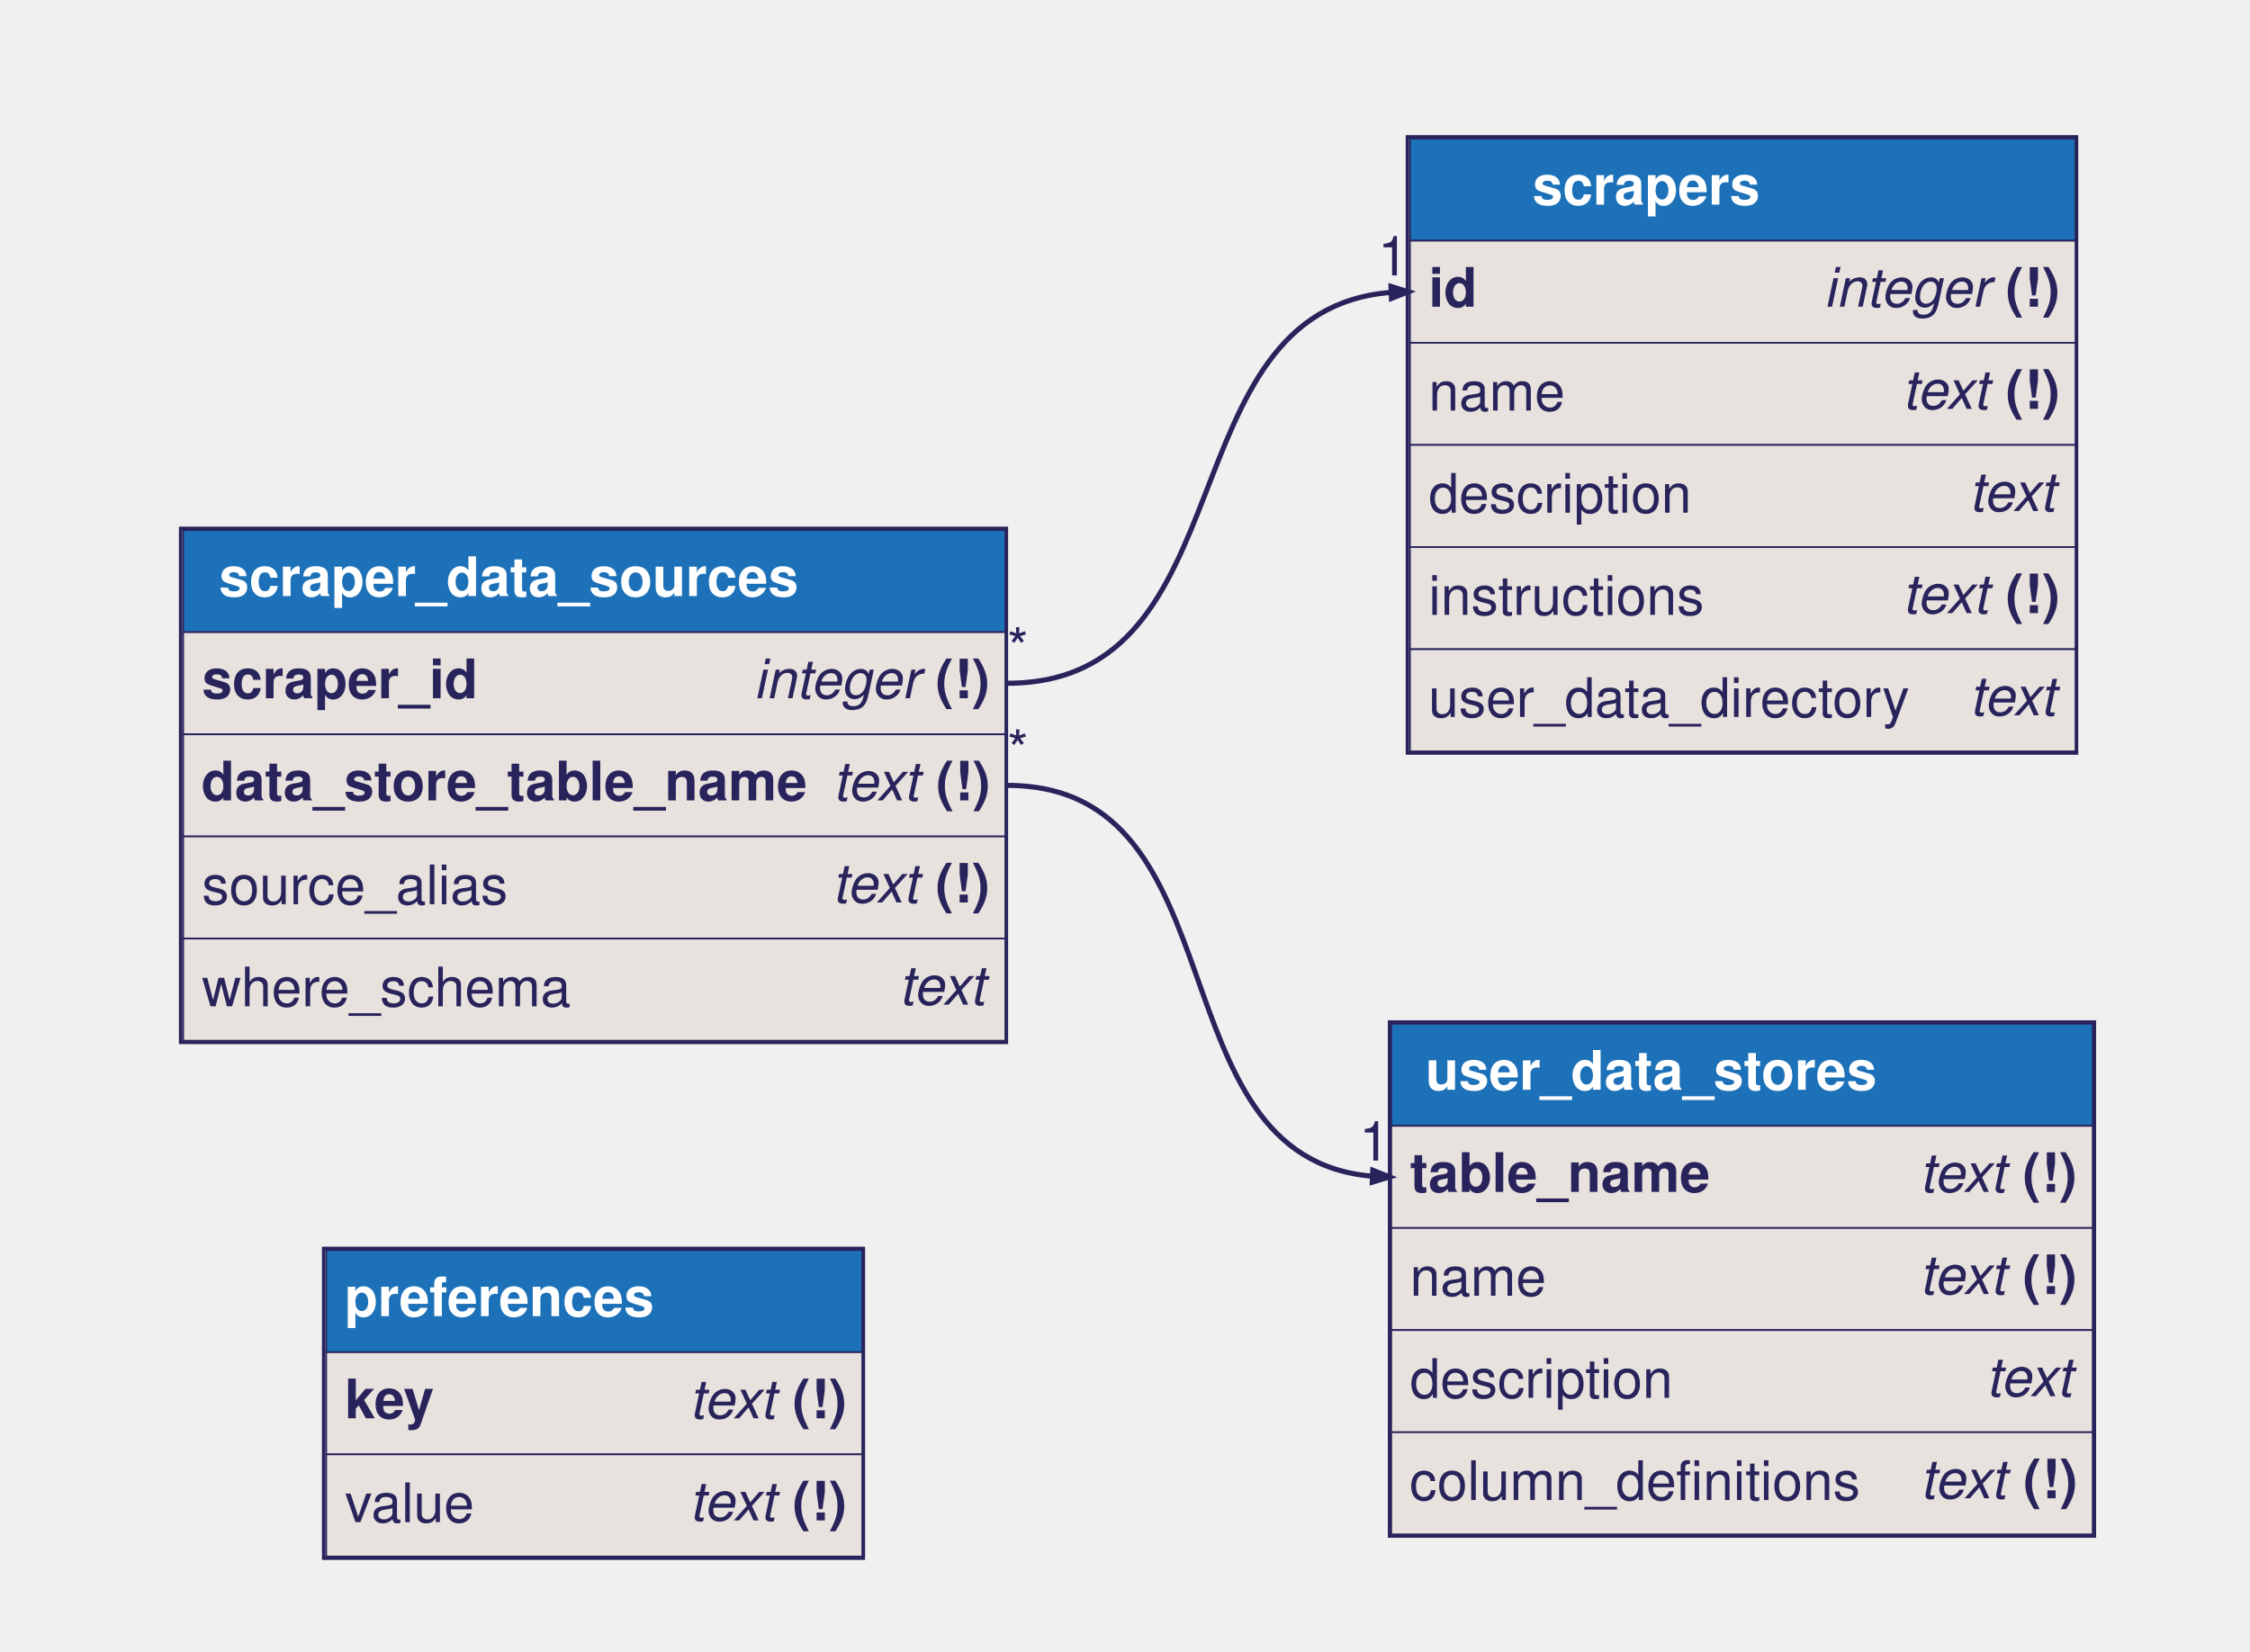
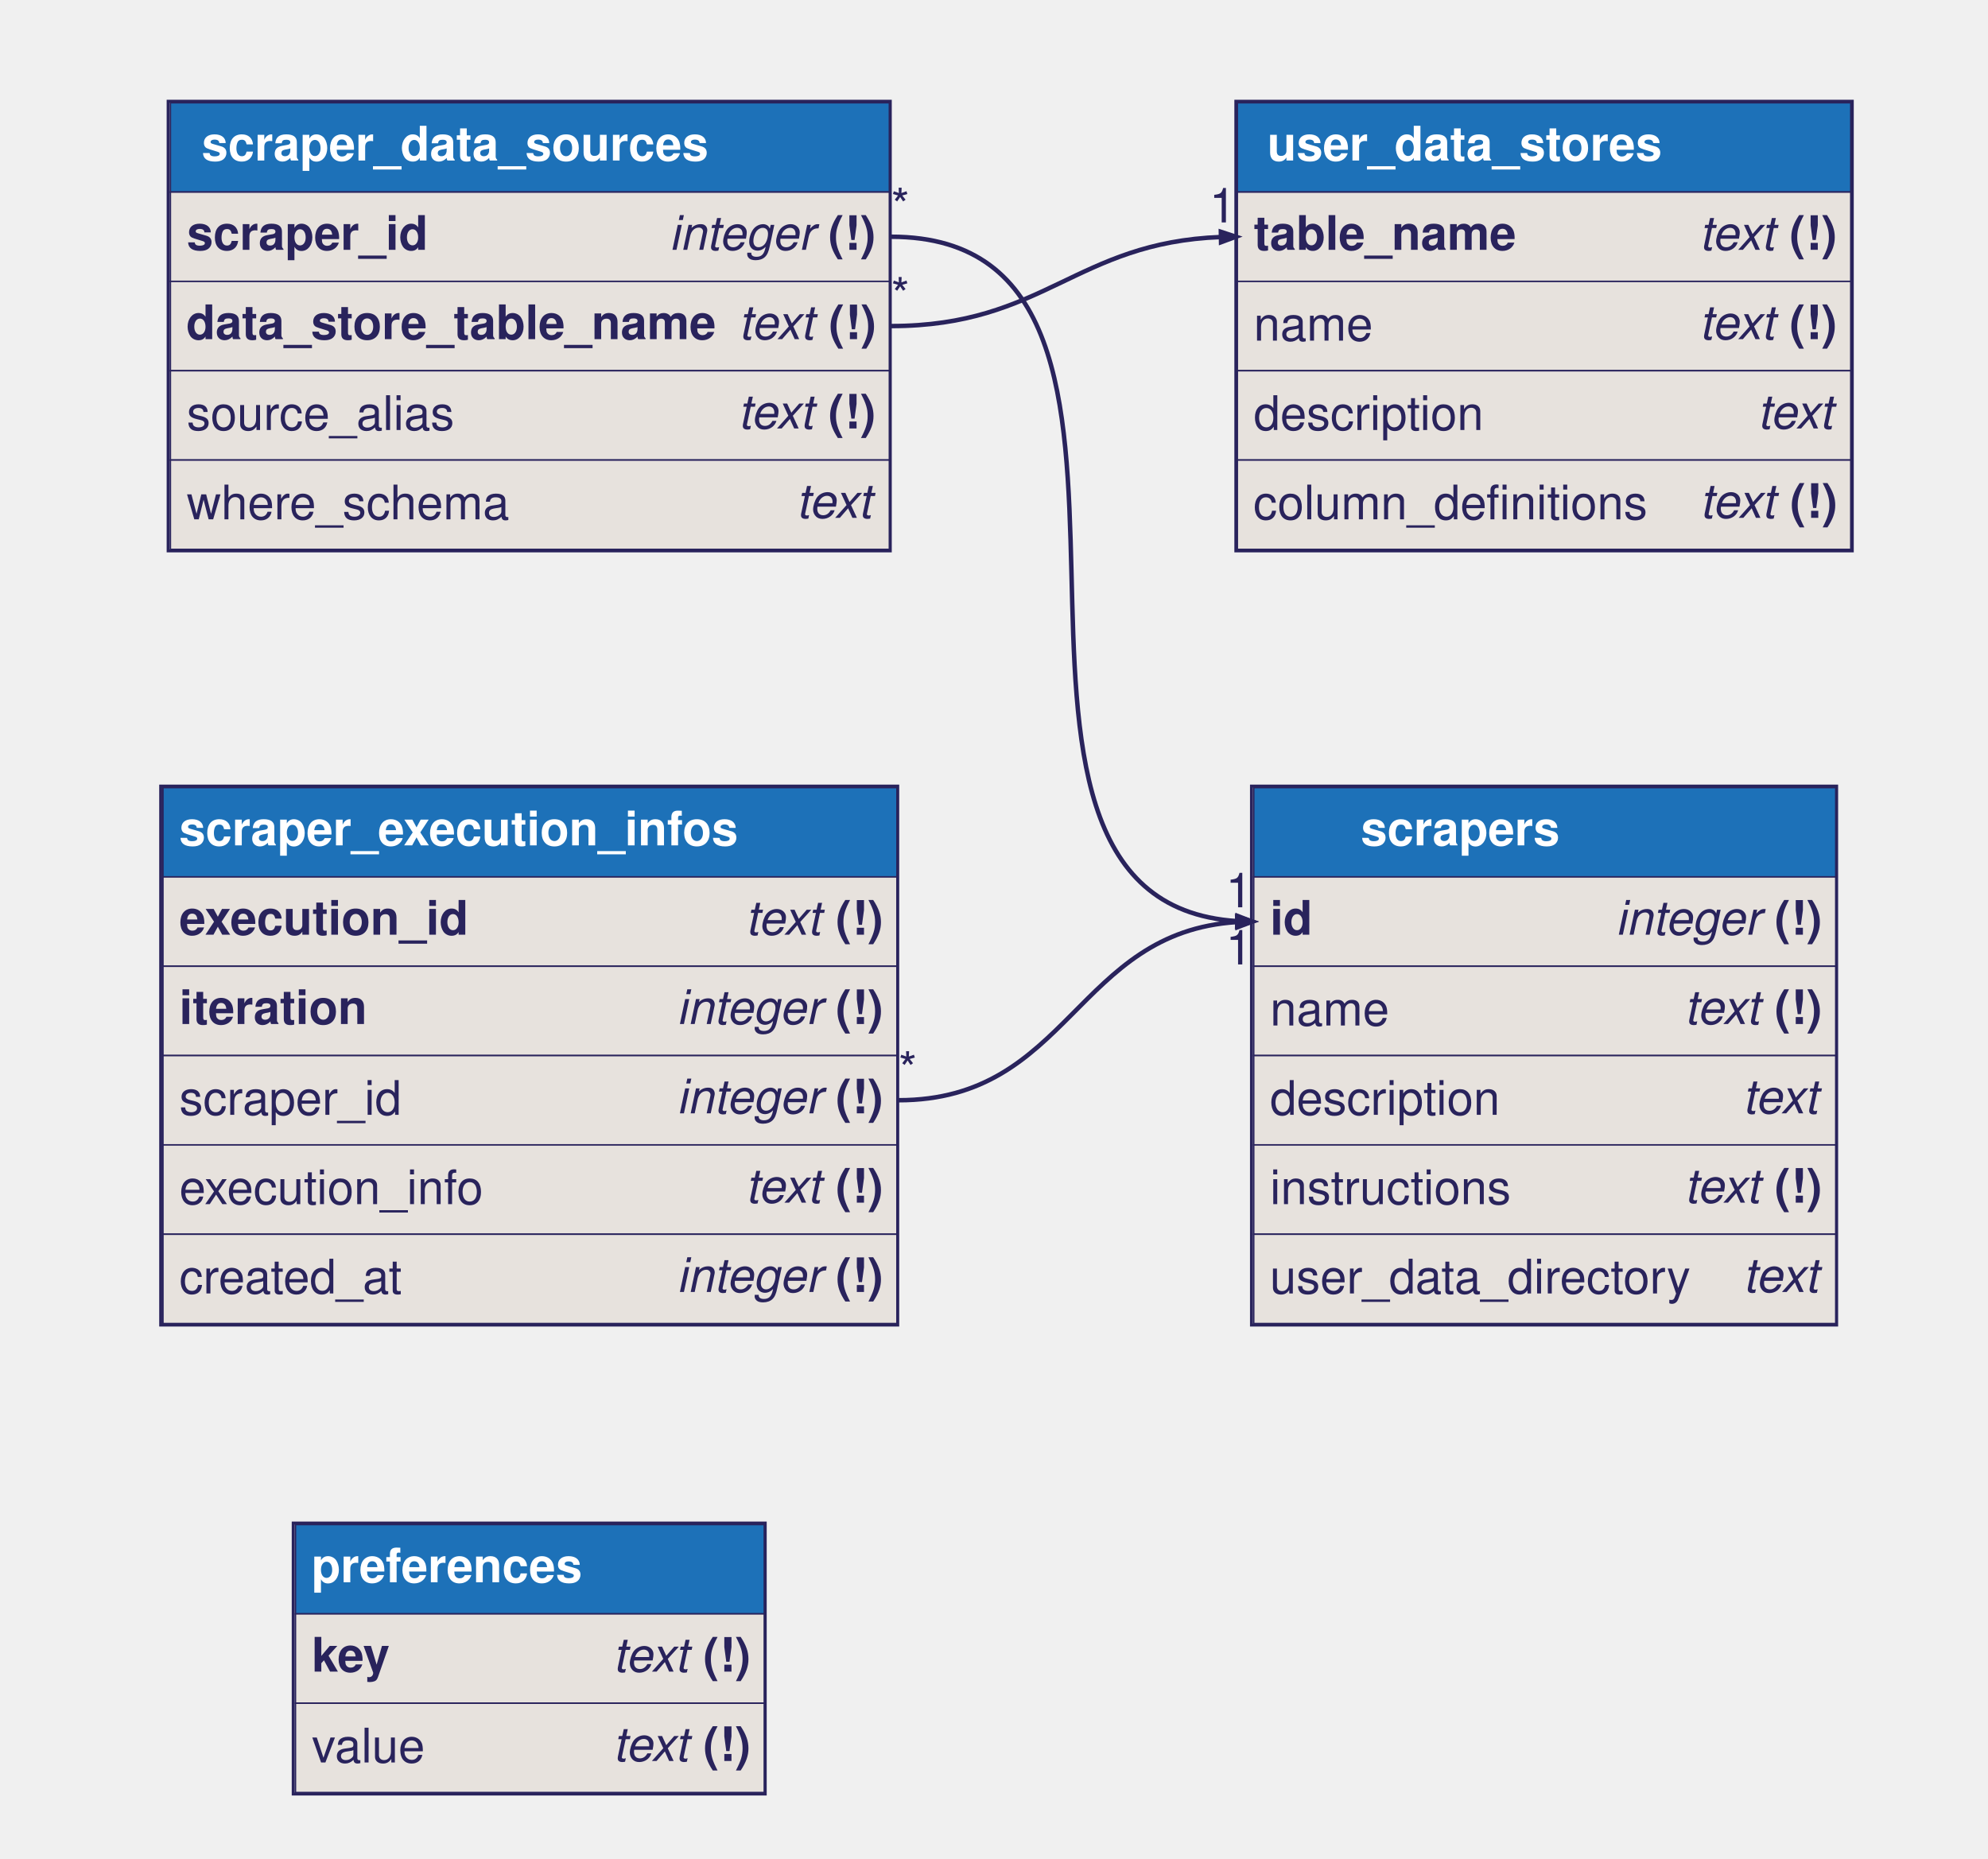
- <svg xmlns="http://www.w3.org/2000/svg" width="1321pt" height="970pt" viewBox="0.00 0.00 1321.03 970.35">
-   <g id="graph0" class="graph" transform="scale(1 1) rotate(0) translate(4 966.35)">
+ <svg xmlns="http://www.w3.org/2000/svg" width="1335pt" height="1248pt" viewBox="0.00 0.00 1335.18 1248.07">
+   <g id="graph0" class="graph" transform="scale(1 1) rotate(0) translate(4 1244.07)">
    <g id="preferences" class="node">
-       <ellipse fill="none" stroke="black" stroke-width="0" cx="344.36" cy="-141.96" rx="225.63" ry="130.22" />
-       <polygon fill="#1d71b8" stroke="transparent" points="187.36,-171.96 187.36,-231.96 502.36,-231.96 502.36,-171.96 187.36,-171.96" />
-       <polygon fill="none" stroke="#29235c" points="187.36,-171.96 187.36,-231.96 502.36,-231.96 502.36,-171.96 187.36,-171.96" />
-       <text text-anchor="start" x="198.15" y="-193.16" font-family="Helvetica,sans-Serif" font-weight="bold" font-size="32.00" fill="#ffffff">       preferences       </text>
-       <polygon fill="#e7e2dd" stroke="transparent" points="187.36,-111.96 187.36,-171.96 502.36,-171.96 502.36,-111.96 187.36,-111.96" />
-       <polygon fill="none" stroke="#29235c" points="187.36,-111.96 187.36,-171.96 502.36,-171.96 502.36,-111.96 187.36,-111.96" />
-       <text text-anchor="start" x="198.36" y="-133.16" font-family="Helvetica,sans-Serif" font-weight="bold" font-size="32.00" fill="#29235c">key</text>
-       <text text-anchor="start" x="248.15" y="-133.16" font-family="Helvetica,sans-Serif" font-size="32.00" fill="#29235c">    </text>
-       <text text-anchor="start" x="400.7" y="-133.16" font-family="Helvetica,sans-Serif" font-style="italic" font-size="32.00" fill="#29235c">text</text>
-       <text text-anchor="start" x="452.27" y="-133.16" font-family="Helvetica,sans-Serif" font-size="32.00" fill="#29235c"> </text>
-       <text text-anchor="start" x="461.16" y="-133.16" font-family="Helvetica,sans-Serif" font-weight="bold" font-size="32.00" fill="#29235c">(!)</text>
-       <polygon fill="#e7e2dd" stroke="transparent" points="187.36,-51.96 187.36,-111.96 502.36,-111.96 502.36,-51.96 187.36,-51.96" />
-       <polygon fill="none" stroke="#29235c" points="187.36,-51.96 187.36,-111.96 502.36,-111.96 502.36,-51.96 187.36,-51.96" />
-       <text text-anchor="start" x="198.36" y="-72.16" font-family="Helvetica,sans-Serif" font-size="32.00" fill="#29235c">value    </text>
-       <text text-anchor="start" x="400.7" y="-73.16" font-family="Helvetica,sans-Serif" font-style="italic" font-size="32.00" fill="#29235c">text</text>
-       <text text-anchor="start" x="452.27" y="-73.16" font-family="Helvetica,sans-Serif" font-size="32.00" fill="#29235c"> </text>
-       <text text-anchor="start" x="461.16" y="-73.16" font-family="Helvetica,sans-Serif" font-weight="bold" font-size="32.00" fill="#29235c">(!)</text>
-       <polygon fill="none" stroke="#29235c" stroke-width="2" points="185.86,-50.96 185.86,-232.96 502.86,-232.96 502.86,-50.96 185.86,-50.96" />
+       <ellipse fill="none" stroke="black" stroke-width="0" cx="351.43" cy="-130.11" rx="225.63" ry="130.22" />
+       <polygon fill="#1d71b8" stroke="transparent" points="194.43,-160.11 194.43,-220.11 509.43,-220.11 509.43,-160.11 194.43,-160.11" />
+       <polygon fill="none" stroke="#29235c" points="194.43,-160.11 194.43,-220.11 509.43,-220.11 509.43,-160.11 194.43,-160.11" />
+       <text text-anchor="start" x="205.22" y="-181.31" font-family="Helvetica,sans-Serif" font-weight="bold" font-size="32.00" fill="#ffffff">       preferences       </text>
+       <polygon fill="#e7e2dd" stroke="transparent" points="194.43,-100.11 194.43,-160.11 509.43,-160.11 509.43,-100.11 194.43,-100.11" />
+       <polygon fill="none" stroke="#29235c" points="194.43,-100.11 194.43,-160.11 509.43,-160.11 509.43,-100.11 194.43,-100.11" />
+       <text text-anchor="start" x="205.43" y="-121.31" font-family="Helvetica,sans-Serif" font-weight="bold" font-size="32.00" fill="#29235c">key</text>
+       <text text-anchor="start" x="255.22" y="-121.31" font-family="Helvetica,sans-Serif" font-size="32.00" fill="#29235c">    </text>
+       <text text-anchor="start" x="407.77" y="-121.31" font-family="Helvetica,sans-Serif" font-style="italic" font-size="32.00" fill="#29235c">text</text>
+       <text text-anchor="start" x="459.34" y="-121.31" font-family="Helvetica,sans-Serif" font-size="32.00" fill="#29235c"> </text>
+       <text text-anchor="start" x="468.23" y="-121.31" font-family="Helvetica,sans-Serif" font-weight="bold" font-size="32.00" fill="#29235c">(!)</text>
+       <polygon fill="#e7e2dd" stroke="transparent" points="194.43,-40.11 194.43,-100.11 509.43,-100.11 509.43,-40.11 194.43,-40.11" />
+       <polygon fill="none" stroke="#29235c" points="194.43,-40.11 194.43,-100.11 509.43,-100.11 509.43,-40.11 194.43,-40.11" />
+       <text text-anchor="start" x="205.43" y="-60.31" font-family="Helvetica,sans-Serif" font-size="32.00" fill="#29235c">value    </text>
+       <text text-anchor="start" x="407.77" y="-61.31" font-family="Helvetica,sans-Serif" font-style="italic" font-size="32.00" fill="#29235c">text</text>
+       <text text-anchor="start" x="459.34" y="-61.31" font-family="Helvetica,sans-Serif" font-size="32.00" fill="#29235c"> </text>
+       <text text-anchor="start" x="468.23" y="-61.31" font-family="Helvetica,sans-Serif" font-weight="bold" font-size="32.00" fill="#29235c">(!)</text>
+       <polygon fill="none" stroke="#29235c" stroke-width="2" points="192.93,-39.11 192.93,-221.11 509.93,-221.11 509.93,-39.11 192.93,-39.11" />
    </g>
    <g id="user_data_stores" class="node">
-       <ellipse fill="none" stroke="black" stroke-width="0" cx="1018.88" cy="-214.96" rx="294.31" ry="214.92" />
-       <polygon fill="#1d71b8" stroke="transparent" points="812.88,-304.96 812.88,-364.96 1224.88,-364.96 1224.88,-304.96 812.88,-304.96" />
-       <polygon fill="none" stroke="#29235c" points="812.88,-304.96 812.88,-364.96 1224.88,-364.96 1224.88,-304.96 812.88,-304.96" />
-       <text text-anchor="start" x="833.03" y="-326.16" font-family="Helvetica,sans-Serif" font-weight="bold" font-size="32.00" fill="#ffffff">       user_data_stores       </text>
-       <polygon fill="#e7e2dd" stroke="transparent" points="812.88,-244.96 812.88,-304.96 1224.88,-304.96 1224.88,-244.96 812.88,-244.96" />
-       <polygon fill="none" stroke="#29235c" points="812.88,-244.96 812.88,-304.96 1224.88,-304.96 1224.88,-244.96 812.88,-244.96" />
-       <text text-anchor="start" x="823.88" y="-266.16" font-family="Helvetica,sans-Serif" font-weight="bold" font-size="32.00" fill="#29235c">table_name</text>
-       <text text-anchor="start" x="991.05" y="-266.16" font-family="Helvetica,sans-Serif" font-size="32.00" fill="#29235c">    </text>
-       <text text-anchor="start" x="1123.21" y="-266.16" font-family="Helvetica,sans-Serif" font-style="italic" font-size="32.00" fill="#29235c">text</text>
-       <text text-anchor="start" x="1174.79" y="-266.16" font-family="Helvetica,sans-Serif" font-size="32.00" fill="#29235c"> </text>
-       <text text-anchor="start" x="1183.68" y="-266.16" font-family="Helvetica,sans-Serif" font-weight="bold" font-size="32.00" fill="#29235c">(!)</text>
-       <polygon fill="#e7e2dd" stroke="transparent" points="812.88,-184.96 812.88,-244.96 1224.88,-244.96 1224.88,-184.96 812.88,-184.96" />
-       <polygon fill="none" stroke="#29235c" points="812.88,-184.96 812.88,-244.96 1224.88,-244.96 1224.88,-184.96 812.88,-184.96" />
-       <text text-anchor="start" x="823.88" y="-205.16" font-family="Helvetica,sans-Serif" font-size="32.00" fill="#29235c">name    </text>
-       <text text-anchor="start" x="1123.21" y="-206.16" font-family="Helvetica,sans-Serif" font-style="italic" font-size="32.00" fill="#29235c">text</text>
-       <text text-anchor="start" x="1174.79" y="-206.16" font-family="Helvetica,sans-Serif" font-size="32.00" fill="#29235c"> </text>
-       <text text-anchor="start" x="1183.68" y="-206.16" font-family="Helvetica,sans-Serif" font-weight="bold" font-size="32.00" fill="#29235c">(!)</text>
-       <polygon fill="#e7e2dd" stroke="transparent" points="812.88,-124.96 812.88,-184.96 1224.88,-184.96 1224.88,-124.96 812.88,-124.96" />
-       <polygon fill="none" stroke="#29235c" points="812.88,-124.96 812.88,-184.96 1224.88,-184.96 1224.88,-124.96 812.88,-124.96" />
-       <text text-anchor="start" x="823.88" y="-145.16" font-family="Helvetica,sans-Serif" font-size="32.00" fill="#29235c">description    </text>
-       <text text-anchor="start" x="1162.3" y="-146.16" font-family="Helvetica,sans-Serif" font-style="italic" font-size="32.00" fill="#29235c">text</text>
-       <polygon fill="#e7e2dd" stroke="transparent" points="812.88,-64.96 812.88,-124.96 1224.88,-124.96 1224.88,-64.96 812.88,-64.96" />
-       <polygon fill="none" stroke="#29235c" points="812.88,-64.96 812.88,-124.96 1224.88,-124.96 1224.88,-64.96 812.88,-64.96" />
-       <text text-anchor="start" x="823.62" y="-85.16" font-family="Helvetica,sans-Serif" font-size="32.00" fill="#29235c">column_definitions    </text>
-       <text text-anchor="start" x="1123.55" y="-86.16" font-family="Helvetica,sans-Serif" font-style="italic" font-size="32.00" fill="#29235c">text</text>
-       <text text-anchor="start" x="1175.12" y="-86.16" font-family="Helvetica,sans-Serif" font-size="32.00" fill="#29235c"> </text>
-       <text text-anchor="start" x="1184.01" y="-86.16" font-family="Helvetica,sans-Serif" font-weight="bold" font-size="32.00" fill="#29235c">(!)</text>
-       <polygon fill="none" stroke="#29235c" stroke-width="2" points="811.88,-63.96 811.88,-365.96 1225.88,-365.96 1225.88,-63.96 811.88,-63.96" />
+       <ellipse fill="none" stroke="black" stroke-width="0" cx="1033.02" cy="-1025.11" rx="294.31" ry="214.92" />
+       <polygon fill="#1d71b8" stroke="transparent" points="827.02,-1115.11 827.02,-1175.11 1239.02,-1175.11 1239.02,-1115.11 827.02,-1115.11" />
+       <polygon fill="none" stroke="#29235c" points="827.02,-1115.11 827.02,-1175.11 1239.02,-1175.11 1239.02,-1115.11 827.02,-1115.11" />
+       <text text-anchor="start" x="847.18" y="-1136.31" font-family="Helvetica,sans-Serif" font-weight="bold" font-size="32.00" fill="#ffffff">       user_data_stores       </text>
+       <polygon fill="#e7e2dd" stroke="transparent" points="827.02,-1055.11 827.02,-1115.11 1239.02,-1115.11 1239.02,-1055.11 827.02,-1055.11" />
+       <polygon fill="none" stroke="#29235c" points="827.02,-1055.11 827.02,-1115.11 1239.02,-1115.11 1239.02,-1055.11 827.02,-1055.11" />
+       <text text-anchor="start" x="838.02" y="-1076.31" font-family="Helvetica,sans-Serif" font-weight="bold" font-size="32.00" fill="#29235c">table_name</text>
+       <text text-anchor="start" x="1005.19" y="-1076.31" font-family="Helvetica,sans-Serif" font-size="32.00" fill="#29235c">    </text>
+       <text text-anchor="start" x="1137.35" y="-1076.31" font-family="Helvetica,sans-Serif" font-style="italic" font-size="32.00" fill="#29235c">text</text>
+       <text text-anchor="start" x="1188.93" y="-1076.31" font-family="Helvetica,sans-Serif" font-size="32.00" fill="#29235c"> </text>
+       <text text-anchor="start" x="1197.82" y="-1076.31" font-family="Helvetica,sans-Serif" font-weight="bold" font-size="32.00" fill="#29235c">(!)</text>
+       <polygon fill="#e7e2dd" stroke="transparent" points="827.02,-995.11 827.02,-1055.11 1239.02,-1055.11 1239.02,-995.11 827.02,-995.11" />
+       <polygon fill="none" stroke="#29235c" points="827.02,-995.11 827.02,-1055.11 1239.02,-1055.11 1239.02,-995.11 827.02,-995.11" />
+       <text text-anchor="start" x="838.02" y="-1015.31" font-family="Helvetica,sans-Serif" font-size="32.00" fill="#29235c">name    </text>
+       <text text-anchor="start" x="1137.35" y="-1016.31" font-family="Helvetica,sans-Serif" font-style="italic" font-size="32.00" fill="#29235c">text</text>
+       <text text-anchor="start" x="1188.93" y="-1016.31" font-family="Helvetica,sans-Serif" font-size="32.00" fill="#29235c"> </text>
+       <text text-anchor="start" x="1197.82" y="-1016.31" font-family="Helvetica,sans-Serif" font-weight="bold" font-size="32.00" fill="#29235c">(!)</text>
+       <polygon fill="#e7e2dd" stroke="transparent" points="827.02,-935.11 827.02,-995.11 1239.02,-995.11 1239.02,-935.11 827.02,-935.11" />
+       <polygon fill="none" stroke="#29235c" points="827.02,-935.11 827.02,-995.11 1239.02,-995.11 1239.02,-935.11 827.02,-935.11" />
+       <text text-anchor="start" x="838.02" y="-955.31" font-family="Helvetica,sans-Serif" font-size="32.00" fill="#29235c">description    </text>
+       <text text-anchor="start" x="1176.45" y="-956.31" font-family="Helvetica,sans-Serif" font-style="italic" font-size="32.00" fill="#29235c">text</text>
+       <polygon fill="#e7e2dd" stroke="transparent" points="827.02,-875.11 827.02,-935.11 1239.02,-935.11 1239.02,-875.11 827.02,-875.11" />
+       <polygon fill="none" stroke="#29235c" points="827.02,-875.11 827.02,-935.11 1239.02,-935.11 1239.02,-875.11 827.02,-875.11" />
+       <text text-anchor="start" x="837.76" y="-895.31" font-family="Helvetica,sans-Serif" font-size="32.00" fill="#29235c">column_definitions    </text>
+       <text text-anchor="start" x="1137.69" y="-896.31" font-family="Helvetica,sans-Serif" font-style="italic" font-size="32.00" fill="#29235c">text</text>
+       <text text-anchor="start" x="1189.26" y="-896.31" font-family="Helvetica,sans-Serif" font-size="32.00" fill="#29235c"> </text>
+       <text text-anchor="start" x="1198.15" y="-896.31" font-family="Helvetica,sans-Serif" font-weight="bold" font-size="32.00" fill="#29235c">(!)</text>
+       <polygon fill="none" stroke="#29235c" stroke-width="2" points="826.02,-874.11 826.02,-1176.11 1240.02,-1176.11 1240.02,-874.11 826.02,-874.11" />
    </g>
    <g id="scrapers" class="node">
-       <ellipse fill="none" stroke="black" stroke-width="0" cx="1018.88" cy="-704.96" rx="279.11" ry="257.27" />
-       <polygon fill="#1d71b8" stroke="transparent" points="823.88,-824.96 823.88,-884.96 1214.88,-884.96 1214.88,-824.96 823.88,-824.96" />
-       <polygon fill="none" stroke="#29235c" points="823.88,-824.96 823.88,-884.96 1214.88,-884.96 1214.88,-824.96 823.88,-824.96" />
-       <text text-anchor="start" x="895.79" y="-846.16" font-family="Helvetica,sans-Serif" font-weight="bold" font-size="32.00" fill="#ffffff">       scrapers       </text>
-       <polygon fill="#e7e2dd" stroke="transparent" points="823.88,-764.96 823.88,-824.96 1214.88,-824.96 1214.88,-764.96 823.88,-764.96" />
-       <polygon fill="none" stroke="#29235c" points="823.88,-764.96 823.88,-824.96 1214.88,-824.96 1214.88,-764.96 823.88,-764.96" />
-       <text text-anchor="start" x="834.88" y="-786.16" font-family="Helvetica,sans-Serif" font-weight="bold" font-size="32.00" fill="#29235c">id</text>
-       <text text-anchor="start" x="859.77" y="-786.16" font-family="Helvetica,sans-Serif" font-size="32.00" fill="#29235c">    </text>
-       <text text-anchor="start" x="1066.99" y="-786.16" font-family="Helvetica,sans-Serif" font-style="italic" font-size="32.00" fill="#29235c">integer</text>
-       <text text-anchor="start" x="1164.79" y="-786.16" font-family="Helvetica,sans-Serif" font-size="32.00" fill="#29235c"> </text>
-       <text text-anchor="start" x="1173.68" y="-786.16" font-family="Helvetica,sans-Serif" font-weight="bold" font-size="32.00" fill="#29235c">(!)</text>
-       <polygon fill="#e7e2dd" stroke="transparent" points="823.88,-704.96 823.88,-764.96 1214.88,-764.96 1214.88,-704.96 823.88,-704.96" />
-       <polygon fill="none" stroke="#29235c" points="823.88,-704.96 823.88,-764.96 1214.88,-764.96 1214.88,-704.96 823.88,-704.96" />
-       <text text-anchor="start" x="834.88" y="-725.16" font-family="Helvetica,sans-Serif" font-size="32.00" fill="#29235c">name    </text>
-       <text text-anchor="start" x="1113.21" y="-726.16" font-family="Helvetica,sans-Serif" font-style="italic" font-size="32.00" fill="#29235c">text</text>
-       <text text-anchor="start" x="1164.79" y="-726.16" font-family="Helvetica,sans-Serif" font-size="32.00" fill="#29235c"> </text>
-       <text text-anchor="start" x="1173.68" y="-726.16" font-family="Helvetica,sans-Serif" font-weight="bold" font-size="32.00" fill="#29235c">(!)</text>
-       <polygon fill="#e7e2dd" stroke="transparent" points="823.88,-644.96 823.88,-704.96 1214.88,-704.96 1214.88,-644.96 823.88,-644.96" />
-       <polygon fill="none" stroke="#29235c" points="823.88,-644.96 823.88,-704.96 1214.88,-704.96 1214.88,-644.96 823.88,-644.96" />
-       <text text-anchor="start" x="834.88" y="-665.16" font-family="Helvetica,sans-Serif" font-size="32.00" fill="#29235c">description    </text>
-       <text text-anchor="start" x="1152.3" y="-666.16" font-family="Helvetica,sans-Serif" font-style="italic" font-size="32.00" fill="#29235c">text</text>
-       <polygon fill="#e7e2dd" stroke="transparent" points="823.88,-584.96 823.88,-644.96 1214.88,-644.96 1214.88,-584.96 823.88,-584.96" />
-       <polygon fill="none" stroke="#29235c" points="823.88,-584.96 823.88,-644.96 1214.88,-644.96 1214.88,-584.96 823.88,-584.96" />
-       <text text-anchor="start" x="834.88" y="-605.16" font-family="Helvetica,sans-Serif" font-size="32.00" fill="#29235c">instructions    </text>
-       <text text-anchor="start" x="1113.21" y="-606.16" font-family="Helvetica,sans-Serif" font-style="italic" font-size="32.00" fill="#29235c">text</text>
-       <text text-anchor="start" x="1164.79" y="-606.16" font-family="Helvetica,sans-Serif" font-size="32.00" fill="#29235c"> </text>
-       <text text-anchor="start" x="1173.68" y="-606.16" font-family="Helvetica,sans-Serif" font-weight="bold" font-size="32.00" fill="#29235c">(!)</text>
-       <polygon fill="#e7e2dd" stroke="transparent" points="823.88,-524.96 823.88,-584.96 1214.88,-584.96 1214.88,-524.96 823.88,-524.96" />
-       <polygon fill="none" stroke="#29235c" points="823.88,-524.96 823.88,-584.96 1214.88,-584.96 1214.88,-524.96 823.88,-524.96" />
-       <text text-anchor="start" x="834.73" y="-545.16" font-family="Helvetica,sans-Serif" font-size="32.00" fill="#29235c">user_data_directory    </text>
-       <text text-anchor="start" x="1152.59" y="-546.16" font-family="Helvetica,sans-Serif" font-style="italic" font-size="32.00" fill="#29235c">text</text>
-       <polygon fill="none" stroke="#29235c" stroke-width="2" points="822.38,-523.96 822.38,-885.96 1215.38,-885.96 1215.38,-523.96 822.38,-523.96" />
+       <ellipse fill="none" stroke="black" stroke-width="0" cx="1033.02" cy="-535.11" rx="279.11" ry="257.27" />
+       <polygon fill="#1d71b8" stroke="transparent" points="838.02,-655.11 838.02,-715.11 1229.02,-715.11 1229.02,-655.11 838.02,-655.11" />
+       <polygon fill="none" stroke="#29235c" points="838.02,-655.11 838.02,-715.11 1229.02,-715.11 1229.02,-655.11 838.02,-655.11" />
+       <text text-anchor="start" x="909.93" y="-676.31" font-family="Helvetica,sans-Serif" font-weight="bold" font-size="32.00" fill="#ffffff">       scrapers       </text>
+       <polygon fill="#e7e2dd" stroke="transparent" points="838.02,-595.11 838.02,-655.11 1229.02,-655.11 1229.02,-595.11 838.02,-595.11" />
+       <polygon fill="none" stroke="#29235c" points="838.02,-595.11 838.02,-655.11 1229.02,-655.11 1229.02,-595.11 838.02,-595.11" />
+       <text text-anchor="start" x="849.02" y="-616.31" font-family="Helvetica,sans-Serif" font-weight="bold" font-size="32.00" fill="#29235c">id</text>
+       <text text-anchor="start" x="873.91" y="-616.31" font-family="Helvetica,sans-Serif" font-size="32.00" fill="#29235c">    </text>
+       <text text-anchor="start" x="1081.13" y="-616.31" font-family="Helvetica,sans-Serif" font-style="italic" font-size="32.00" fill="#29235c">integer</text>
+       <text text-anchor="start" x="1178.93" y="-616.31" font-family="Helvetica,sans-Serif" font-size="32.00" fill="#29235c"> </text>
+       <text text-anchor="start" x="1187.82" y="-616.31" font-family="Helvetica,sans-Serif" font-weight="bold" font-size="32.00" fill="#29235c">(!)</text>
+       <polygon fill="#e7e2dd" stroke="transparent" points="838.02,-535.11 838.02,-595.11 1229.02,-595.11 1229.02,-535.11 838.02,-535.11" />
+       <polygon fill="none" stroke="#29235c" points="838.02,-535.11 838.02,-595.11 1229.02,-595.11 1229.02,-535.11 838.02,-535.11" />
+       <text text-anchor="start" x="849.02" y="-555.31" font-family="Helvetica,sans-Serif" font-size="32.00" fill="#29235c">name    </text>
+       <text text-anchor="start" x="1127.35" y="-556.31" font-family="Helvetica,sans-Serif" font-style="italic" font-size="32.00" fill="#29235c">text</text>
+       <text text-anchor="start" x="1178.93" y="-556.31" font-family="Helvetica,sans-Serif" font-size="32.00" fill="#29235c"> </text>
+       <text text-anchor="start" x="1187.82" y="-556.31" font-family="Helvetica,sans-Serif" font-weight="bold" font-size="32.00" fill="#29235c">(!)</text>
+       <polygon fill="#e7e2dd" stroke="transparent" points="838.02,-475.11 838.02,-535.11 1229.02,-535.11 1229.02,-475.11 838.02,-475.11" />
+       <polygon fill="none" stroke="#29235c" points="838.02,-475.11 838.02,-535.11 1229.02,-535.11 1229.02,-475.11 838.02,-475.11" />
+       <text text-anchor="start" x="849.02" y="-495.31" font-family="Helvetica,sans-Serif" font-size="32.00" fill="#29235c">description    </text>
+       <text text-anchor="start" x="1166.45" y="-496.31" font-family="Helvetica,sans-Serif" font-style="italic" font-size="32.00" fill="#29235c">text</text>
+       <polygon fill="#e7e2dd" stroke="transparent" points="838.02,-415.11 838.02,-475.11 1229.02,-475.11 1229.02,-415.11 838.02,-415.11" />
+       <polygon fill="none" stroke="#29235c" points="838.02,-415.11 838.02,-475.11 1229.02,-475.11 1229.02,-415.11 838.02,-415.11" />
+       <text text-anchor="start" x="849.02" y="-435.31" font-family="Helvetica,sans-Serif" font-size="32.00" fill="#29235c">instructions    </text>
+       <text text-anchor="start" x="1127.35" y="-436.31" font-family="Helvetica,sans-Serif" font-style="italic" font-size="32.00" fill="#29235c">text</text>
+       <text text-anchor="start" x="1178.93" y="-436.31" font-family="Helvetica,sans-Serif" font-size="32.00" fill="#29235c"> </text>
+       <text text-anchor="start" x="1187.82" y="-436.31" font-family="Helvetica,sans-Serif" font-weight="bold" font-size="32.00" fill="#29235c">(!)</text>
+       <polygon fill="#e7e2dd" stroke="transparent" points="838.02,-355.11 838.02,-415.11 1229.02,-415.11 1229.02,-355.11 838.02,-355.11" />
+       <polygon fill="none" stroke="#29235c" points="838.02,-355.11 838.02,-415.11 1229.02,-415.11 1229.02,-355.11 838.02,-355.11" />
+       <text text-anchor="start" x="848.87" y="-375.31" font-family="Helvetica,sans-Serif" font-size="32.00" fill="#29235c">user_data_directory    </text>
+       <text text-anchor="start" x="1166.73" y="-376.31" font-family="Helvetica,sans-Serif" font-style="italic" font-size="32.00" fill="#29235c">text</text>
+       <polygon fill="none" stroke="#29235c" stroke-width="2" points="836.52,-354.11 836.52,-716.11 1229.52,-716.11 1229.52,-354.11 836.52,-354.11" />
    </g>
    <g id="scraper_data_sources" class="node">
-       <ellipse fill="none" stroke="black" stroke-width="0" cx="344.36" cy="-504.96" rx="344.22" ry="214.92" />
-       <polygon fill="#1d71b8" stroke="transparent" points="103.36,-594.96 103.36,-654.96 586.36,-654.96 586.36,-594.96 103.36,-594.96" />
-       <polygon fill="none" stroke="#29235c" points="103.36,-594.96 103.36,-654.96 586.36,-654.96 586.36,-594.96 103.36,-594.96" />
-       <text text-anchor="start" x="124.35" y="-616.16" font-family="Helvetica,sans-Serif" font-weight="bold" font-size="32.00" fill="#ffffff">       scraper_data_sources       </text>
-       <polygon fill="#e7e2dd" stroke="transparent" points="103.36,-534.96 103.36,-594.96 586.36,-594.96 586.36,-534.96 103.36,-534.96" />
-       <polygon fill="none" stroke="#29235c" points="103.36,-534.96 103.36,-594.96 586.36,-594.96 586.36,-534.96 103.36,-534.96" />
-       <text text-anchor="start" x="114.36" y="-556.16" font-family="Helvetica,sans-Serif" font-weight="bold" font-size="32.00" fill="#29235c">scraper_id</text>
-       <text text-anchor="start" x="263.71" y="-556.16" font-family="Helvetica,sans-Serif" font-size="32.00" fill="#29235c">    </text>
-       <text text-anchor="start" x="438.47" y="-556.16" font-family="Helvetica,sans-Serif" font-style="italic" font-size="32.00" fill="#29235c">integer</text>
-       <text text-anchor="start" x="536.27" y="-556.16" font-family="Helvetica,sans-Serif" font-size="32.00" fill="#29235c"> </text>
-       <text text-anchor="start" x="545.16" y="-556.16" font-family="Helvetica,sans-Serif" font-weight="bold" font-size="32.00" fill="#29235c">(!)</text>
-       <polygon fill="#e7e2dd" stroke="transparent" points="103.36,-474.96 103.36,-534.96 586.36,-534.96 586.36,-474.96 103.36,-474.96" />
-       <polygon fill="none" stroke="#29235c" points="103.36,-474.96 103.36,-534.96 586.36,-534.96 586.36,-474.96 103.36,-474.96" />
-       <text text-anchor="start" x="114.01" y="-496.16" font-family="Helvetica,sans-Serif" font-weight="bold" font-size="32.00" fill="#29235c">data_store_table_name</text>
-       <text text-anchor="start" x="450.14" y="-496.16" font-family="Helvetica,sans-Serif" font-size="32.00" fill="#29235c">    </text>
-       <text text-anchor="start" x="485.03" y="-496.16" font-family="Helvetica,sans-Serif" font-style="italic" font-size="32.00" fill="#29235c">text</text>
-       <text text-anchor="start" x="536.6" y="-496.16" font-family="Helvetica,sans-Serif" font-size="32.00" fill="#29235c"> </text>
-       <text text-anchor="start" x="545.5" y="-496.16" font-family="Helvetica,sans-Serif" font-weight="bold" font-size="32.00" fill="#29235c">(!)</text>
-       <polygon fill="#e7e2dd" stroke="transparent" points="103.36,-414.96 103.36,-474.96 586.36,-474.96 586.36,-414.96 103.36,-414.96" />
-       <polygon fill="none" stroke="#29235c" points="103.36,-414.96 103.36,-474.96 586.36,-474.96 586.36,-414.96 103.36,-414.96" />
-       <text text-anchor="start" x="114.36" y="-435.16" font-family="Helvetica,sans-Serif" font-size="32.00" fill="#29235c">source_alias    </text>
-       <text text-anchor="start" x="484.7" y="-436.16" font-family="Helvetica,sans-Serif" font-style="italic" font-size="32.00" fill="#29235c">text</text>
-       <text text-anchor="start" x="536.27" y="-436.16" font-family="Helvetica,sans-Serif" font-size="32.00" fill="#29235c"> </text>
-       <text text-anchor="start" x="545.16" y="-436.16" font-family="Helvetica,sans-Serif" font-weight="bold" font-size="32.00" fill="#29235c">(!)</text>
-       <polygon fill="#e7e2dd" stroke="transparent" points="103.36,-354.96 103.36,-414.96 586.36,-414.96 586.36,-354.96 103.36,-354.96" />
-       <polygon fill="none" stroke="#29235c" points="103.36,-354.96 103.36,-414.96 586.36,-414.96 586.36,-354.96 103.36,-354.96" />
-       <text text-anchor="start" x="114.36" y="-375.16" font-family="Helvetica,sans-Serif" font-size="32.00" fill="#29235c">where_schema    </text>
-       <text text-anchor="start" x="523.79" y="-376.16" font-family="Helvetica,sans-Serif" font-style="italic" font-size="32.00" fill="#29235c">text</text>
-       <polygon fill="none" stroke="#29235c" stroke-width="2" points="101.86,-353.96 101.86,-655.96 586.86,-655.96 586.86,-353.96 101.86,-353.96" />
+       <ellipse fill="none" stroke="black" stroke-width="0" cx="351.43" cy="-1025.11" rx="344.22" ry="214.92" />
+       <polygon fill="#1d71b8" stroke="transparent" points="110.43,-1115.11 110.43,-1175.11 593.43,-1175.11 593.43,-1115.11 110.43,-1115.11" />
+       <polygon fill="none" stroke="#29235c" points="110.43,-1115.11 110.43,-1175.11 593.43,-1175.11 593.43,-1115.11 110.43,-1115.11" />
+       <text text-anchor="start" x="131.42" y="-1136.31" font-family="Helvetica,sans-Serif" font-weight="bold" font-size="32.00" fill="#ffffff">       scraper_data_sources       </text>
+       <polygon fill="#e7e2dd" stroke="transparent" points="110.43,-1055.11 110.43,-1115.11 593.43,-1115.11 593.43,-1055.11 110.43,-1055.11" />
+       <polygon fill="none" stroke="#29235c" points="110.43,-1055.11 110.43,-1115.11 593.43,-1115.11 593.43,-1055.11 110.43,-1055.11" />
+       <text text-anchor="start" x="121.43" y="-1076.31" font-family="Helvetica,sans-Serif" font-weight="bold" font-size="32.00" fill="#29235c">scraper_id</text>
+       <text text-anchor="start" x="270.78" y="-1076.31" font-family="Helvetica,sans-Serif" font-size="32.00" fill="#29235c">    </text>
+       <text text-anchor="start" x="445.54" y="-1076.31" font-family="Helvetica,sans-Serif" font-style="italic" font-size="32.00" fill="#29235c">integer</text>
+       <text text-anchor="start" x="543.34" y="-1076.31" font-family="Helvetica,sans-Serif" font-size="32.00" fill="#29235c"> </text>
+       <text text-anchor="start" x="552.23" y="-1076.31" font-family="Helvetica,sans-Serif" font-weight="bold" font-size="32.00" fill="#29235c">(!)</text>
+       <polygon fill="#e7e2dd" stroke="transparent" points="110.43,-995.11 110.43,-1055.11 593.43,-1055.11 593.43,-995.11 110.43,-995.11" />
+       <polygon fill="none" stroke="#29235c" points="110.43,-995.11 110.43,-1055.11 593.43,-1055.11 593.43,-995.11 110.43,-995.11" />
+       <text text-anchor="start" x="121.08" y="-1016.31" font-family="Helvetica,sans-Serif" font-weight="bold" font-size="32.00" fill="#29235c">data_store_table_name</text>
+       <text text-anchor="start" x="457.21" y="-1016.31" font-family="Helvetica,sans-Serif" font-size="32.00" fill="#29235c">    </text>
+       <text text-anchor="start" x="492.1" y="-1016.31" font-family="Helvetica,sans-Serif" font-style="italic" font-size="32.00" fill="#29235c">text</text>
+       <text text-anchor="start" x="543.67" y="-1016.31" font-family="Helvetica,sans-Serif" font-size="32.00" fill="#29235c"> </text>
+       <text text-anchor="start" x="552.57" y="-1016.31" font-family="Helvetica,sans-Serif" font-weight="bold" font-size="32.00" fill="#29235c">(!)</text>
+       <polygon fill="#e7e2dd" stroke="transparent" points="110.43,-935.11 110.43,-995.11 593.43,-995.11 593.43,-935.11 110.43,-935.11" />
+       <polygon fill="none" stroke="#29235c" points="110.43,-935.11 110.43,-995.11 593.43,-995.11 593.43,-935.11 110.43,-935.11" />
+       <text text-anchor="start" x="121.43" y="-955.31" font-family="Helvetica,sans-Serif" font-size="32.00" fill="#29235c">source_alias    </text>
+       <text text-anchor="start" x="491.77" y="-956.31" font-family="Helvetica,sans-Serif" font-style="italic" font-size="32.00" fill="#29235c">text</text>
+       <text text-anchor="start" x="543.34" y="-956.31" font-family="Helvetica,sans-Serif" font-size="32.00" fill="#29235c"> </text>
+       <text text-anchor="start" x="552.23" y="-956.31" font-family="Helvetica,sans-Serif" font-weight="bold" font-size="32.00" fill="#29235c">(!)</text>
+       <polygon fill="#e7e2dd" stroke="transparent" points="110.43,-875.11 110.43,-935.11 593.43,-935.11 593.43,-875.11 110.43,-875.11" />
+       <polygon fill="none" stroke="#29235c" points="110.43,-875.11 110.43,-935.11 593.43,-935.11 593.43,-875.11 110.43,-875.11" />
+       <text text-anchor="start" x="121.43" y="-895.31" font-family="Helvetica,sans-Serif" font-size="32.00" fill="#29235c">where_schema    </text>
+       <text text-anchor="start" x="530.86" y="-896.31" font-family="Helvetica,sans-Serif" font-style="italic" font-size="32.00" fill="#29235c">text</text>
+       <polygon fill="none" stroke="#29235c" stroke-width="2" points="108.93,-874.11 108.93,-1176.11 593.93,-1176.11 593.93,-874.11 108.93,-874.11" />
    </g>
    <g id="edge4" class="edge">
-       <path fill="none" stroke="#29235c" stroke-width="3" d="M587.36,-504.96C726.72,-504.96 671.89,-286.05 801.77,-275.37" />
-       <polygon fill="#29235c" stroke="#29235c" stroke-width="3" points="802.03,-278.86 811.88,-274.96 801.75,-271.86 802.03,-278.86" />
-       <text text-anchor="middle" x="802.98" y="-284.56" font-family="Helvetica,sans-Serif" font-size="32.00" fill="#29235c">1</text>
-       <text text-anchor="middle" x="593.58" y="-514.56" font-family="Helvetica,sans-Serif" font-size="32.00" fill="#29235c">*</text>
+       <path fill="none" stroke="#29235c" stroke-width="3" d="M594.43,-1025.11C697.33,-1025.11 718.38,-1081.3 816.01,-1084.92" />
+       <polygon fill="#29235c" stroke="#29235c" stroke-width="3" points="815.96,-1088.42 826.02,-1085.11 816.09,-1081.43 815.96,-1088.42" />
+       <text text-anchor="middle" x="817.13" y="-1094.71" font-family="Helvetica,sans-Serif" font-size="32.00" fill="#29235c">1</text>
+       <text text-anchor="middle" x="600.65" y="-1034.71" font-family="Helvetica,sans-Serif" font-size="32.00" fill="#29235c">*</text>
    </g>
    <g id="edge2" class="edge">
-       <path fill="none" stroke="#29235c" stroke-width="3" d="M587.36,-564.96C730.1,-564.96 679.24,-783.87 812.52,-794.56" />
-       <polygon fill="#29235c" stroke="#29235c" stroke-width="3" points="812.75,-798.07 822.88,-794.96 813.02,-791.07 812.75,-798.07" />
-       <text text-anchor="middle" x="813.98" y="-804.56" font-family="Helvetica,sans-Serif" font-size="32.00" fill="#29235c">1</text>
-       <text text-anchor="middle" x="593.58" y="-574.56" font-family="Helvetica,sans-Serif" font-size="32.00" fill="#29235c">*</text>
+       <path fill="none" stroke="#29235c" stroke-width="3" d="M594.43,-1085.11C822.07,-1085.11 612.44,-638.93 826.83,-625.42" />
+       <polygon fill="#29235c" stroke="#29235c" stroke-width="3" points="827.13,-628.91 837.02,-625.11 826.92,-621.92 827.13,-628.91" />
+       <text text-anchor="middle" x="828.13" y="-634.71" font-family="Helvetica,sans-Serif" font-size="32.00" fill="#29235c">1</text>
+       <text text-anchor="middle" x="600.65" y="-1094.71" font-family="Helvetica,sans-Serif" font-size="32.00" fill="#29235c">*</text>
+     </g>
+     <g id="scraper_execution_infos" class="node">
+       <ellipse fill="none" stroke="black" stroke-width="0" cx="351.43" cy="-535.11" rx="351.36" ry="257.27" />
+       <polygon fill="#1d71b8" stroke="transparent" points="105.43,-655.11 105.43,-715.11 598.43,-715.11 598.43,-655.11 105.43,-655.11" />
+       <polygon fill="none" stroke="#29235c" points="105.43,-655.11 105.43,-715.11 598.43,-715.11 598.43,-655.11 105.43,-655.11" />
+       <text text-anchor="start" x="116.3" y="-676.31" font-family="Helvetica,sans-Serif" font-weight="bold" font-size="32.00" fill="#ffffff">       scraper_execution_infos       </text>
+       <polygon fill="#e7e2dd" stroke="transparent" points="105.43,-595.11 105.43,-655.11 598.43,-655.11 598.43,-595.11 105.43,-595.11" />
+       <polygon fill="none" stroke="#29235c" points="105.43,-595.11 105.43,-655.11 598.43,-655.11 598.43,-595.11 105.43,-595.11" />
+       <text text-anchor="start" x="116.43" y="-616.31" font-family="Helvetica,sans-Serif" font-weight="bold" font-size="32.00" fill="#29235c">execution_id</text>
+       <text text-anchor="start" x="296.05" y="-616.31" font-family="Helvetica,sans-Serif" font-size="32.00" fill="#29235c">    </text>
+       <text text-anchor="start" x="496.77" y="-616.31" font-family="Helvetica,sans-Serif" font-style="italic" font-size="32.00" fill="#29235c">text</text>
+       <text text-anchor="start" x="548.34" y="-616.31" font-family="Helvetica,sans-Serif" font-size="32.00" fill="#29235c"> </text>
+       <text text-anchor="start" x="557.23" y="-616.31" font-family="Helvetica,sans-Serif" font-weight="bold" font-size="32.00" fill="#29235c">(!)</text>
+       <polygon fill="#e7e2dd" stroke="transparent" points="105.43,-535.11 105.43,-595.11 598.43,-595.11 598.43,-535.11 105.43,-535.11" />
+       <polygon fill="none" stroke="#29235c" points="105.43,-535.11 105.43,-595.11 598.43,-595.11 598.43,-535.11 105.43,-535.11" />
+       <text text-anchor="start" x="116.43" y="-556.31" font-family="Helvetica,sans-Serif" font-weight="bold" font-size="32.00" fill="#29235c">iteration</text>
+       <text text-anchor="start" x="230.23" y="-556.31" font-family="Helvetica,sans-Serif" font-size="32.00" fill="#29235c">    </text>
+       <text text-anchor="start" x="450.54" y="-556.31" font-family="Helvetica,sans-Serif" font-style="italic" font-size="32.00" fill="#29235c">integer</text>
+       <text text-anchor="start" x="548.34" y="-556.31" font-family="Helvetica,sans-Serif" font-size="32.00" fill="#29235c"> </text>
+       <text text-anchor="start" x="557.23" y="-556.31" font-family="Helvetica,sans-Serif" font-weight="bold" font-size="32.00" fill="#29235c">(!)</text>
+       <polygon fill="#e7e2dd" stroke="transparent" points="105.43,-475.11 105.43,-535.11 598.43,-535.11 598.43,-475.11 105.43,-475.11" />
+       <polygon fill="none" stroke="#29235c" points="105.43,-475.11 105.43,-535.11 598.43,-535.11 598.43,-475.11 105.43,-475.11" />
+       <text text-anchor="start" x="116.43" y="-495.31" font-family="Helvetica,sans-Serif" font-size="32.00" fill="#29235c">scraper_id    </text>
+       <text text-anchor="start" x="450.54" y="-496.31" font-family="Helvetica,sans-Serif" font-style="italic" font-size="32.00" fill="#29235c">integer</text>
+       <text text-anchor="start" x="548.34" y="-496.31" font-family="Helvetica,sans-Serif" font-size="32.00" fill="#29235c"> </text>
+       <text text-anchor="start" x="557.23" y="-496.31" font-family="Helvetica,sans-Serif" font-weight="bold" font-size="32.00" fill="#29235c">(!)</text>
+       <polygon fill="#e7e2dd" stroke="transparent" points="105.43,-415.11 105.43,-475.11 598.43,-475.11 598.43,-415.11 105.43,-415.11" />
+       <polygon fill="none" stroke="#29235c" points="105.43,-415.11 105.43,-475.11 598.43,-475.11 598.43,-415.11 105.43,-415.11" />
+       <text text-anchor="start" x="116.43" y="-435.31" font-family="Helvetica,sans-Serif" font-size="32.00" fill="#29235c">execution_info    </text>
+       <text text-anchor="start" x="496.77" y="-436.31" font-family="Helvetica,sans-Serif" font-style="italic" font-size="32.00" fill="#29235c">text</text>
+       <text text-anchor="start" x="548.34" y="-436.31" font-family="Helvetica,sans-Serif" font-size="32.00" fill="#29235c"> </text>
+       <text text-anchor="start" x="557.23" y="-436.31" font-family="Helvetica,sans-Serif" font-weight="bold" font-size="32.00" fill="#29235c">(!)</text>
+       <polygon fill="#e7e2dd" stroke="transparent" points="105.43,-355.11 105.43,-415.11 598.43,-415.11 598.43,-355.11 105.43,-355.11" />
+       <polygon fill="none" stroke="#29235c" points="105.43,-355.11 105.43,-415.11 598.43,-415.11 598.43,-355.11 105.43,-355.11" />
+       <text text-anchor="start" x="116.43" y="-375.31" font-family="Helvetica,sans-Serif" font-size="32.00" fill="#29235c">created_at    </text>
+       <text text-anchor="start" x="450.54" y="-376.31" font-family="Helvetica,sans-Serif" font-style="italic" font-size="32.00" fill="#29235c">integer</text>
+       <text text-anchor="start" x="548.34" y="-376.31" font-family="Helvetica,sans-Serif" font-size="32.00" fill="#29235c"> </text>
+       <text text-anchor="start" x="557.23" y="-376.31" font-family="Helvetica,sans-Serif" font-weight="bold" font-size="32.00" fill="#29235c">(!)</text>
+       <polygon fill="none" stroke="#29235c" stroke-width="2" points="103.93,-354.11 103.93,-716.11 598.93,-716.11 598.93,-354.11 103.93,-354.11" />
+     </g>
+     <g id="edge6" class="edge">
+       <path fill="none" stroke="#29235c" stroke-width="3" d="M599.43,-505.11C714.27,-505.11 718.56,-618.18 826.92,-624.8" />
+       <polygon fill="#29235c" stroke="#29235c" stroke-width="3" points="826.92,-628.31 837.02,-625.11 827.13,-621.31 826.92,-628.31" />
+       <text text-anchor="middle" x="828.13" y="-596.31" font-family="Helvetica,sans-Serif" font-size="32.00" fill="#29235c">1</text>
+       <text text-anchor="middle" x="605.65" y="-514.71" font-family="Helvetica,sans-Serif" font-size="32.00" fill="#29235c">*</text>
    </g>
  </g>
</svg>
